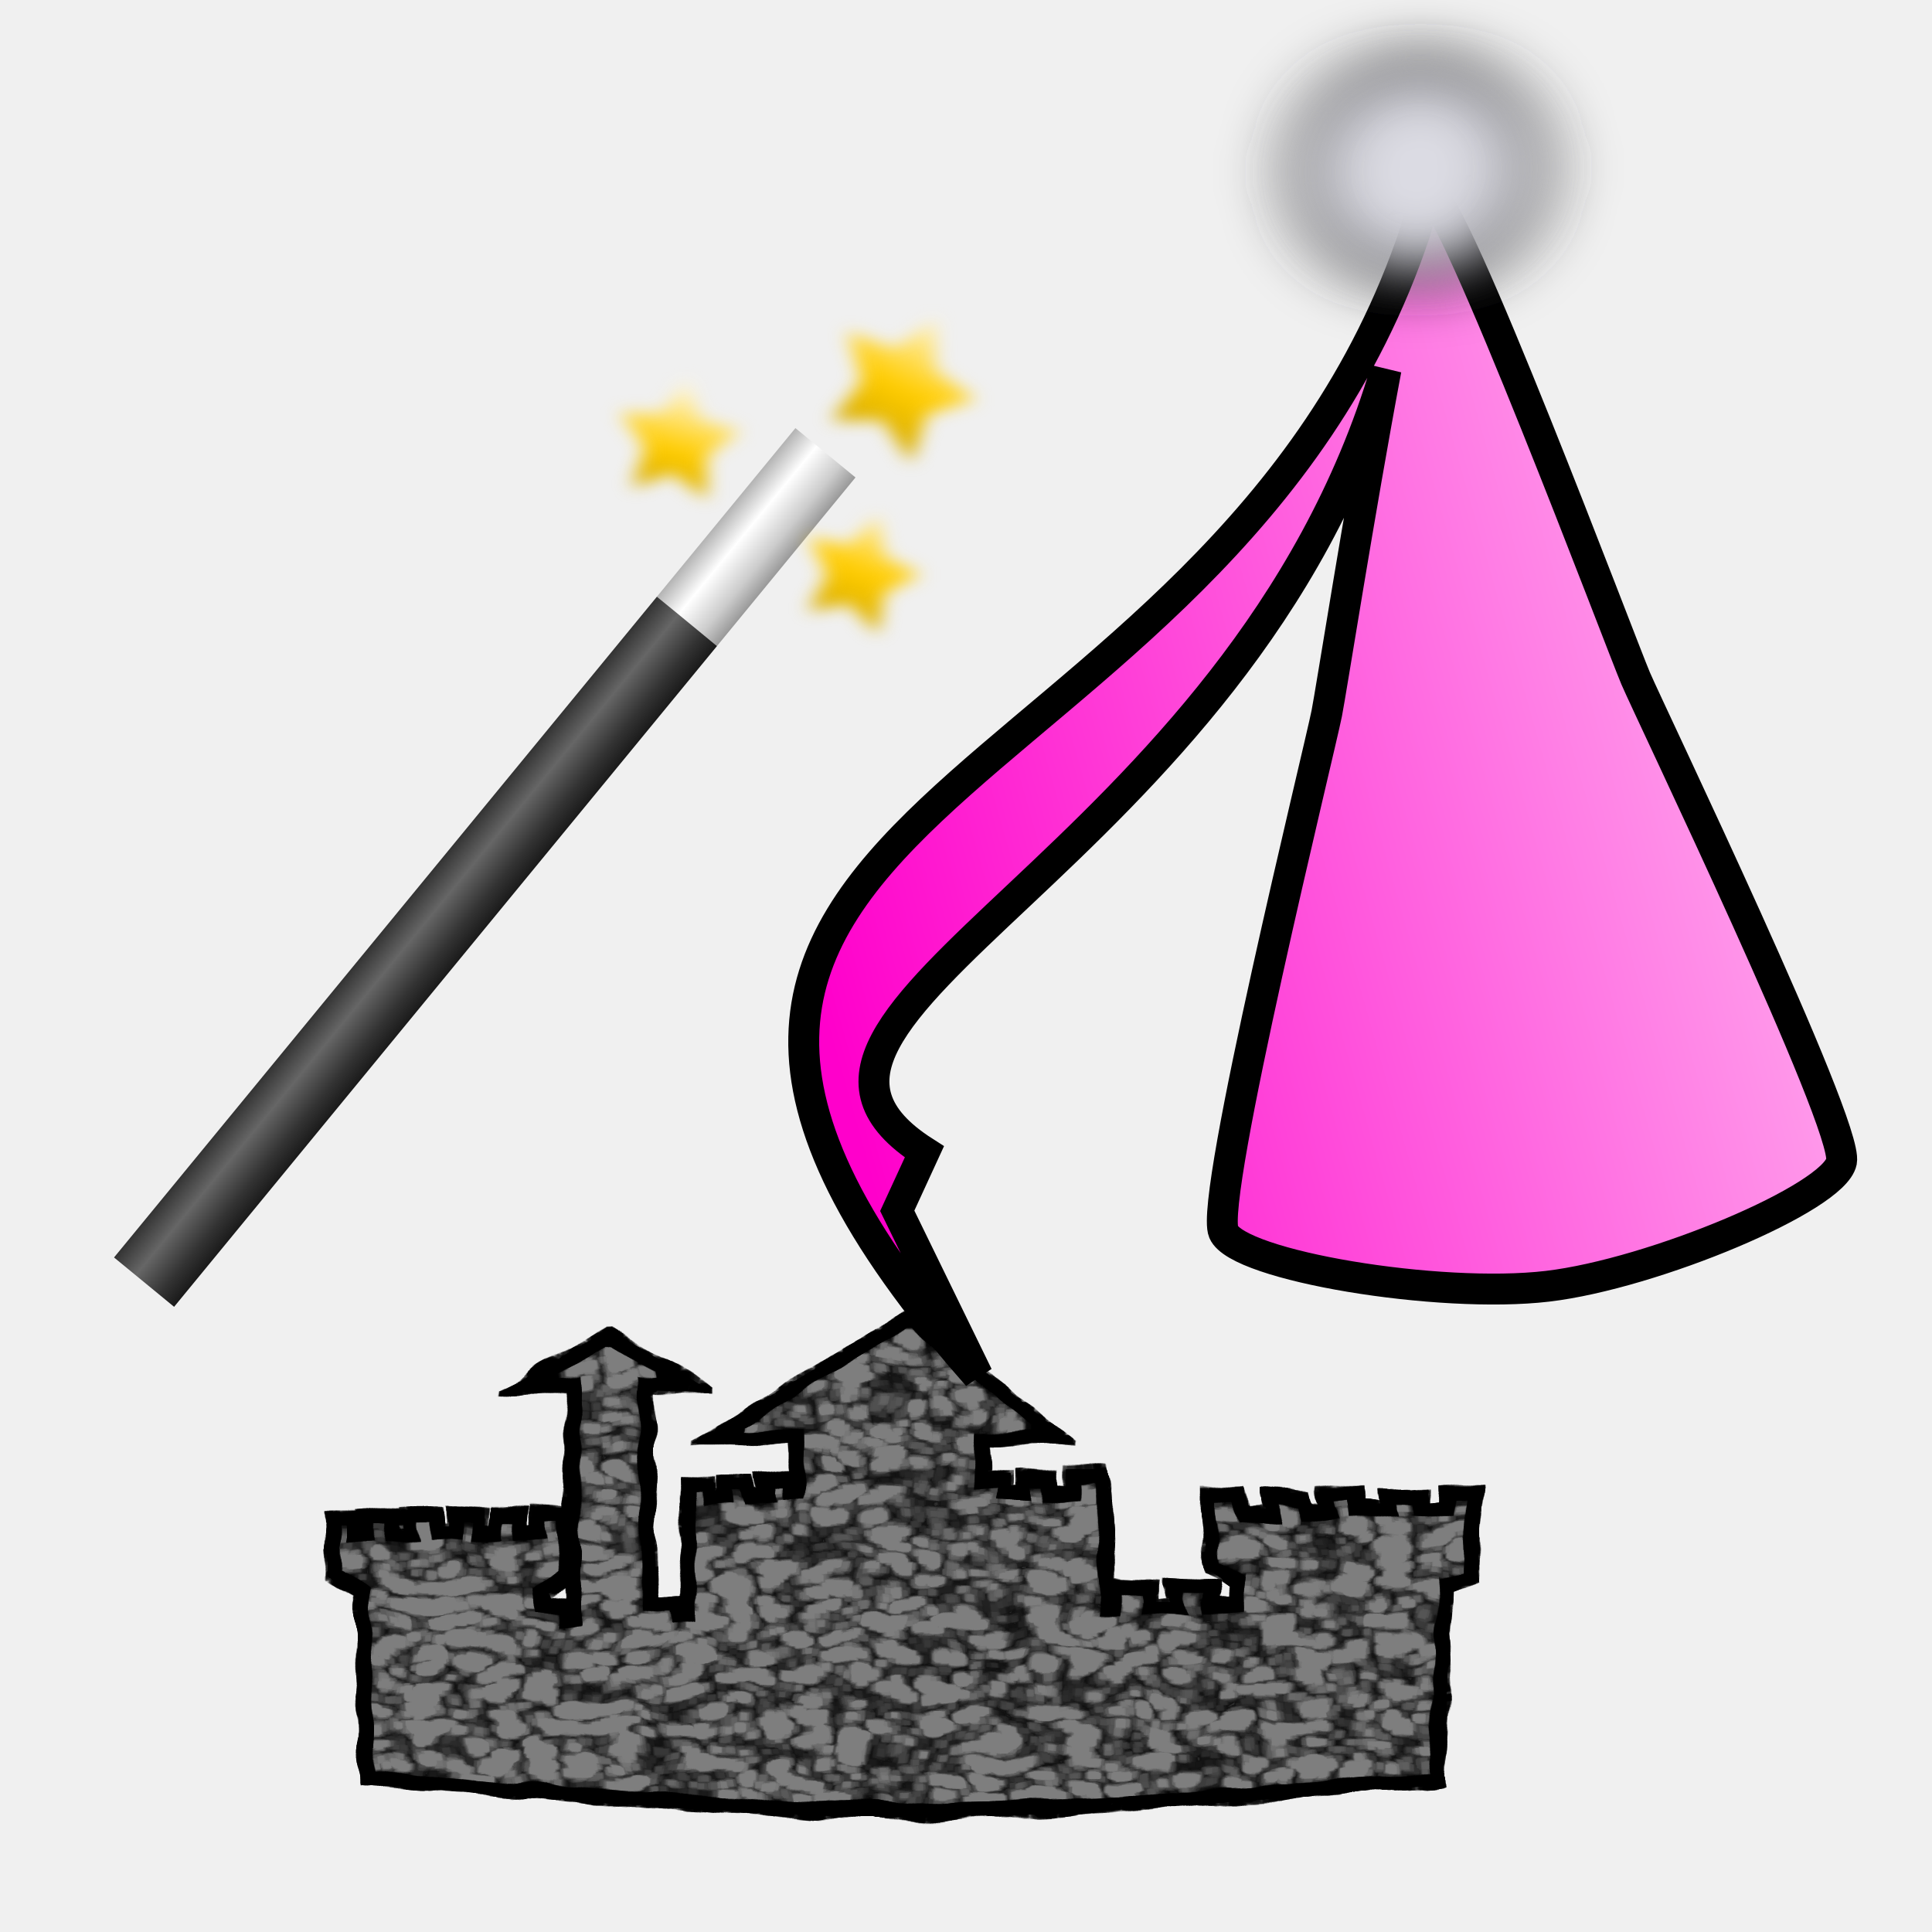
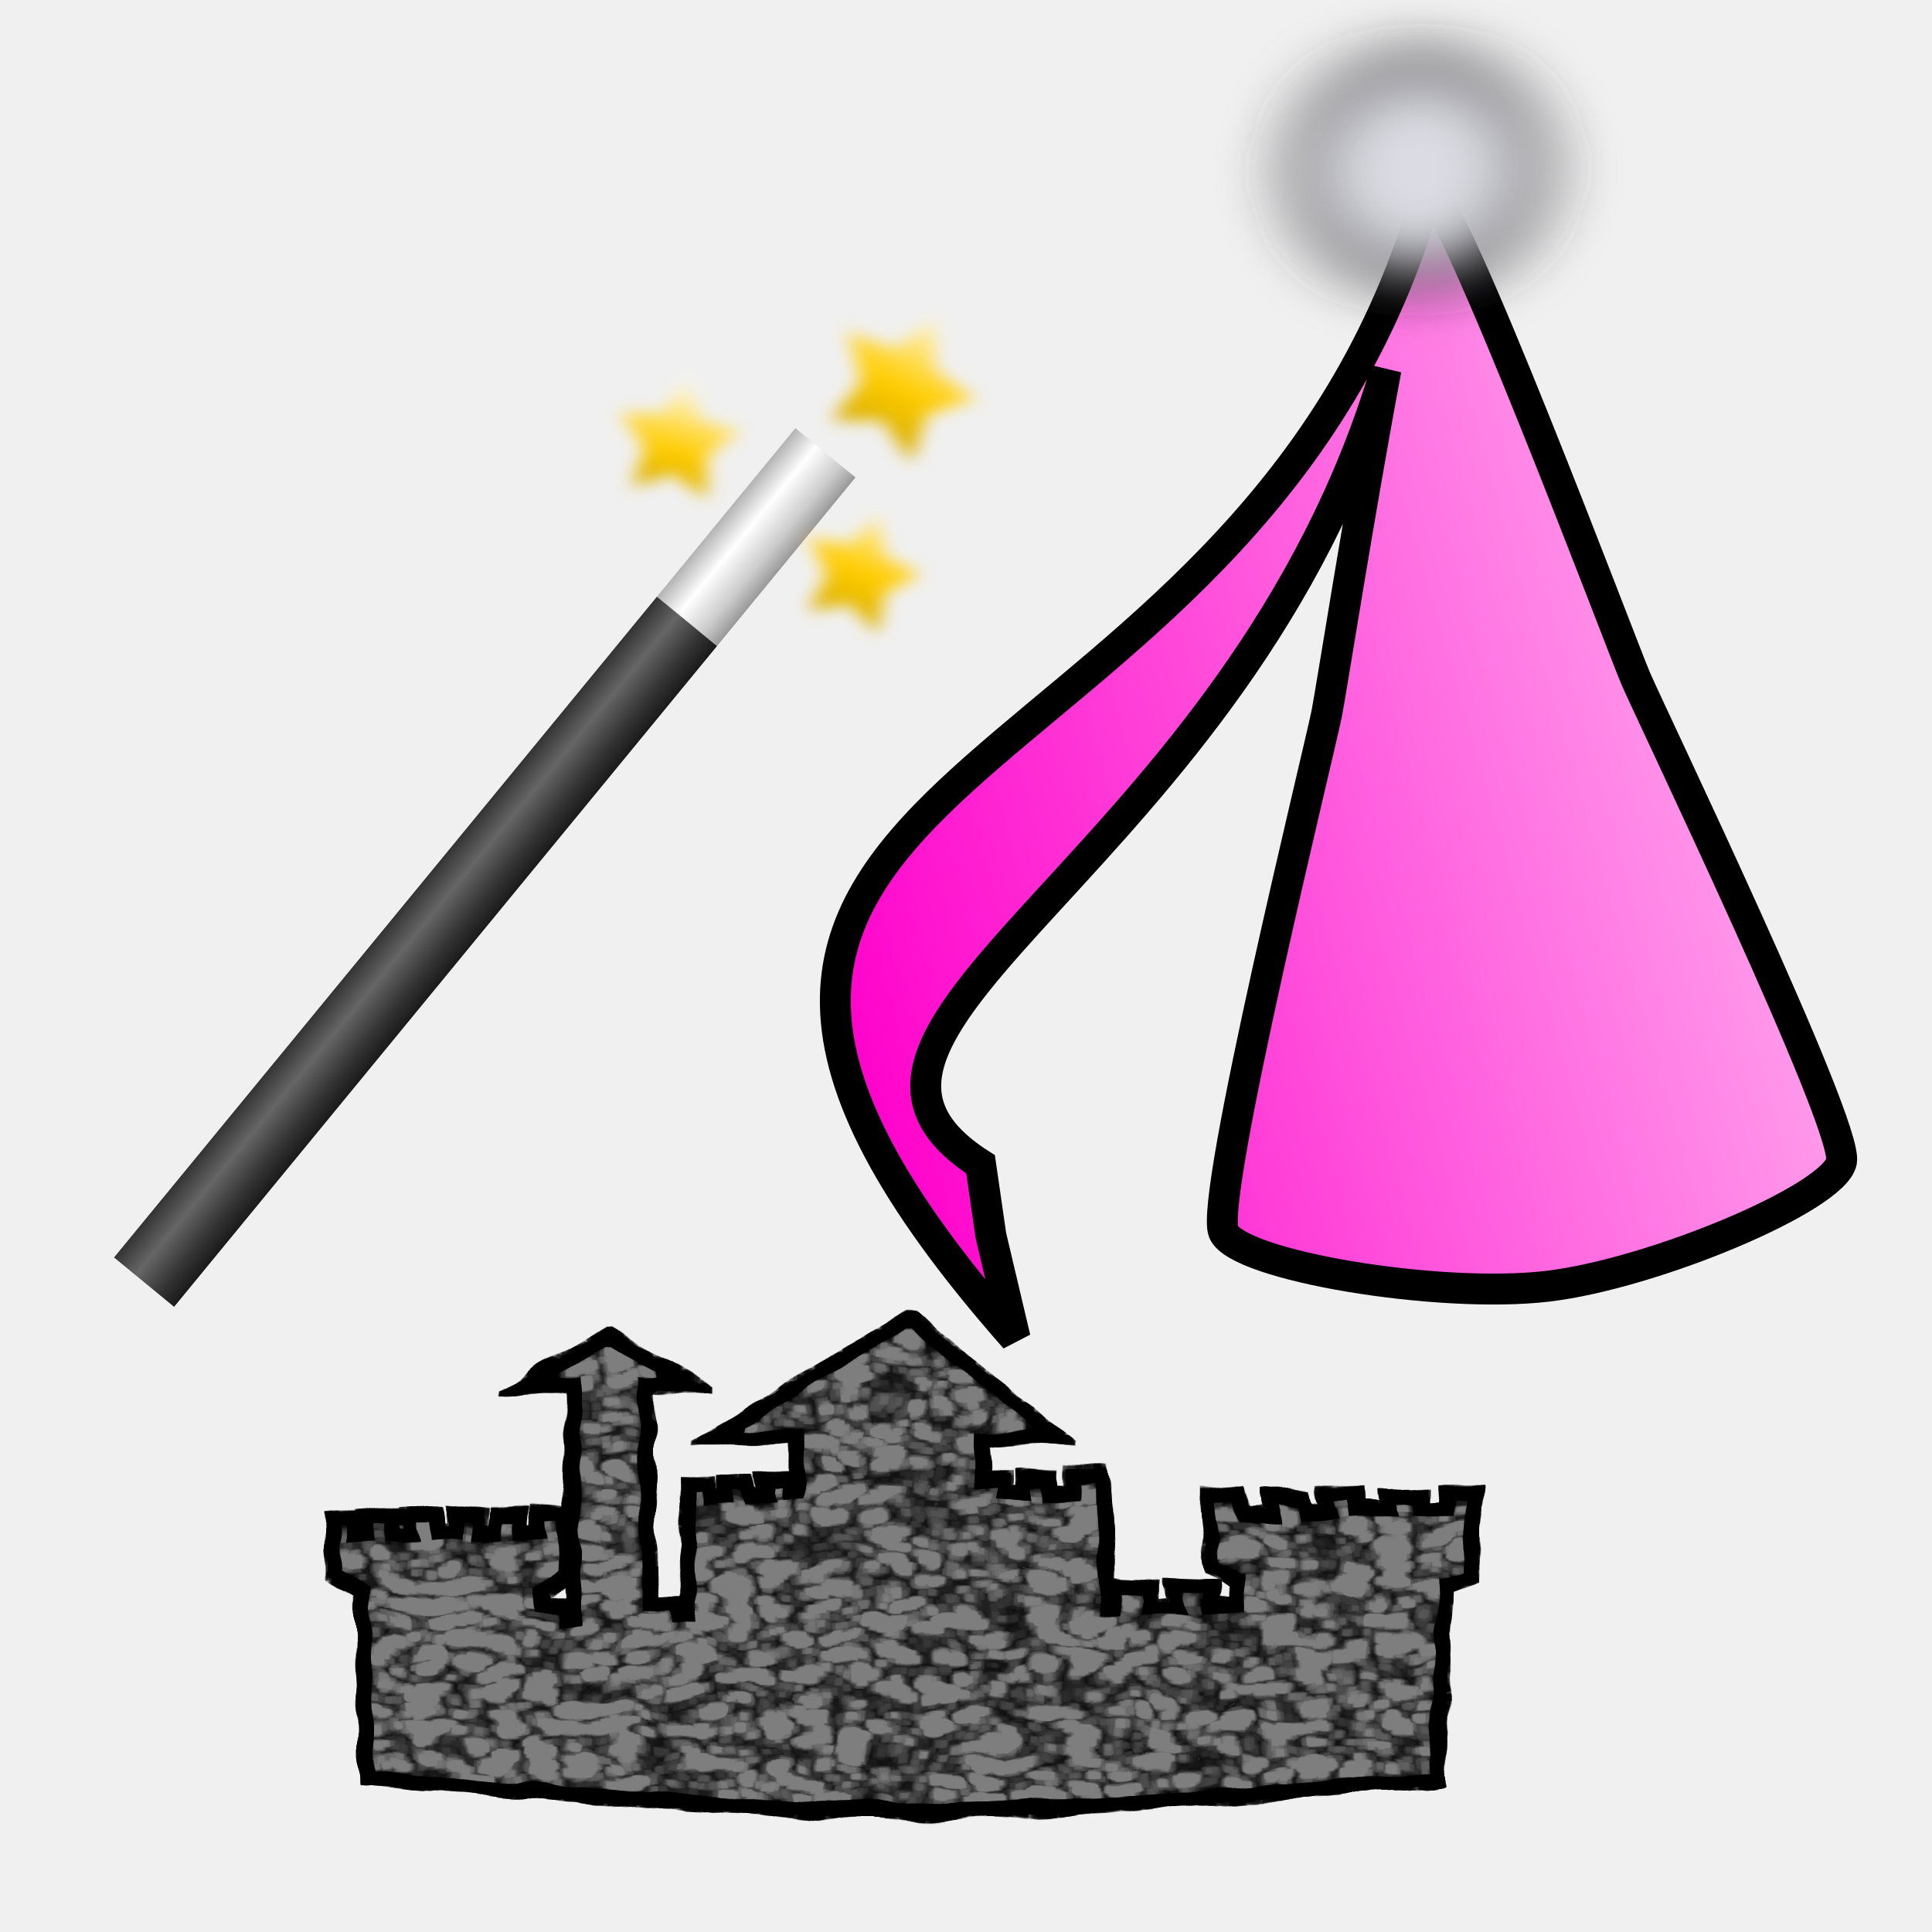
<svg xmlns="http://www.w3.org/2000/svg" xmlns:xlink="http://www.w3.org/1999/xlink" width="625" height="625" id="svg4915" version="1.1">
  <defs id="defs4917">
    <linearGradient id="linearGradient8188">
      <stop style="stop-color:#ff00cb;stop-opacity:1;" offset="0" id="stop8190" />
      <stop style="stop-color:#ffabee;stop-opacity:1;" offset="1" id="stop8192" />
    </linearGradient>
    <linearGradient xlink:href="#linearGradient50743-9" id="linearGradient5747" x1="1120.8" y1="535.591" x2="1263.963" y2="448.708" gradientUnits="userSpaceOnUse" />
    <linearGradient id="linearGradient50743-9">
      <stop style="stop-color:#ff1b75;stop-opacity:1;" offset="0" id="stop50745-8" />
      <stop style="stop-color:#ffb7d3;stop-opacity:1;" offset="1" id="stop50747-5" />
    </linearGradient>
-     <filter id="filter50062" color-interpolation-filters="sRGB">
-       <feBlend mode="screen" in2="BackgroundImage" id="feBlend50064" />
-     </filter>
    <linearGradient xlink:href="#linearGradient50727-2" id="linearGradient54887" gradientUnits="userSpaceOnUse" x1="920.835" y1="194.093" x2="964.313" y2="117.416" spreadMethod="pad" />
    <linearGradient id="linearGradient50727-2">
      <stop style="stop-color:#7b278f;stop-opacity:1;" offset="0" id="stop50729-2" />
      <stop style="stop-color:#d79fe5;stop-opacity:1;" offset="1" id="stop50731-4" />
    </linearGradient>
    <linearGradient xlink:href="#linearGradient50727-9" id="linearGradient54885" gradientUnits="userSpaceOnUse" gradientTransform="matrix(0.9631096,0.2691095,-0.2691095,0.9631096,757.4357,-491.1161)" x1="286.183" y1="380.017" x2="696.151" y2="374.967" />
    <linearGradient id="linearGradient50727-9">
      <stop style="stop-color:#7b278f;stop-opacity:1;" offset="0" id="stop50729-7" />
      <stop style="stop-color:#d79fe5;stop-opacity:1;" offset="1" id="stop50731-2" />
    </linearGradient>
-     <filter id="filter50062-8" color-interpolation-filters="sRGB">
-       <feBlend mode="screen" in2="BackgroundImage" id="feBlend50064-1" />
-     </filter>
-     <filter id="filter50062-5" color-interpolation-filters="sRGB">
-       <feBlend mode="screen" in2="BackgroundImage" id="feBlend50064-18" />
-     </filter>
    <radialGradient r="231.93" gradientTransform="matrix(1,0,0,0.97561,0,48.847)" cx="984.29" cy="2002.7" gradientUnits="userSpaceOnUse" id="radialGradient3456">
      <stop offset="0" stop-color="#fff" id="stop3348" />
      <stop offset="1" stop-opacity="0" stop-color="#fff" id="stop3350" />
    </radialGradient>
    <linearGradient x1="318.35" y1="313.43" x2="328.1" gradientUnits="userSpaceOnUse" xlink:href="#linearGradient2975" y2="293.59" id="linearGradient3884" />
    <linearGradient x1="314.8" y1="297.73" x2="326.11" gradientUnits="userSpaceOnUse" xlink:href="#linearGradient2975" y2="279.64" id="linearGradient3882" />
    <linearGradient x1="291.12" y1="301.36" x2="297.75" gradientUnits="userSpaceOnUse" xlink:href="#linearGradient2975" y2="284.05" id="linearGradient3880" />
    <linearGradient x1="239" y1="310.36" gradientTransform="translate(187.33,-280.8)" x2="252" gradientUnits="userSpaceOnUse" y2="310.36" id="linearGradient3878">
      <stop offset="0" style="stop-color:#333333" id="stop2935" />
      <stop offset=".36" style="stop-color:#666666" id="stop2941" />
      <stop offset=".751" style="stop-color:#333333" id="stop2943" />
      <stop offset="1" style="stop-color:#1a1a1a" id="stop2937" />
    </linearGradient>
    <linearGradient x1="239" y1="297.47" gradientTransform="matrix(0.43773,0.43773,-0.70711,0.70711,395.4,-1.7129)" x2="260" gradientUnits="userSpaceOnUse" y2="297.47" id="linearGradient3876">
      <stop offset="0" style="stop-color:#b3b3b3" id="stop2923" />
      <stop offset=".359" style="stop-color:#ffffff" id="stop2929" />
      <stop offset=".75" style="stop-color:#cccccc" id="stop2931" />
      <stop offset="1" style="stop-color:#999999" id="stop2925" />
    </linearGradient>
    <filter x="-.177" y="-.172" color-interpolation-filters="sRGB" width="1.353" height="1.343" id="filter3865">
      <feGaussianBlur stdDeviation="1.466" id="feGaussianBlur3867" />
    </filter>
    <filter x="-.144" y="-.149" color-interpolation-filters="sRGB" width="1.288" height="1.298" id="filter3861">
      <feGaussianBlur stdDeviation="1.331" id="feGaussianBlur3863" />
    </filter>
    <filter x="-.181" y="-.177" color-interpolation-filters="sRGB" width="1.361" height="1.355" id="filter3857">
      <feGaussianBlur stdDeviation="1.466" id="feGaussianBlur3859" />
    </filter>
    <linearGradient id="linearGradient2975">
      <stop offset="0" style="stop-color:#d4aa00" id="stop2977" />
      <stop offset=".416" style="stop-color:#ffcc00" id="stop2983" />
      <stop offset="1" style="stop-color:#fff6d4" id="stop2979" />
    </linearGradient>
    <filter id="filter8156" x="-0.15" width="1.3" y="-0.15" height="1.3" color-interpolation-filters="sRGB">
      <feTurbulence id="feTurbulence8158" type="turbulence" numOctaves="5" baseFrequency="0.08 0.175" seed="25" />
      <feColorMatrix id="feColorMatrix8160" result="result5" values="1 0 0 0 0 0 1 0 0 0 0 0 1 0 0 0 0 0 2 0 " />
      <feComposite id="feComposite8162" in2="result5" in="SourceGraphic" operator="in" />
      <feMorphology id="feMorphology8164" operator="dilate" radius="0.65" result="result3" />
      <feTurbulence id="feTurbulence8166" numOctaves="7" baseFrequency="0.05 0.09" type="fractalNoise" seed="25" />
      <feGaussianBlur id="feGaussianBlur8168" stdDeviation="2" result="result7" />
      <feDisplacementMap id="feDisplacementMap8170" in2="result7" in="result3" xChannelSelector="R" yChannelSelector="G" scale="5" result="result4" />
      <feFlood id="feFlood8172" flood-opacity="1" flood-color="rgb(255,255,255)" result="result8" />
      <feComposite id="feComposite8174" in2="result4" k3="0.7" k1="0.7" result="result2" operator="arithmetic" />
      <feComposite id="feComposite8176" in2="SourceAlpha" k2="1" in="result2" operator="arithmetic" k1="1" result="result6" />
      <feBlend id="feBlend8178" in2="result6" mode="multiply" in="result6" />
    </filter>
    <linearGradient xlink:href="#linearGradient8188" id="linearGradient8194" x1="361.11" y1="-0.109" x2="694.729" y2="-60.705" gradientUnits="userSpaceOnUse" />
    <filter id="filter8216" x="-0.32" width="1.639" y="-0.353" height="1.707">
      <feGaussianBlur stdDeviation="9.678" id="feGaussianBlur8218" />
    </filter>
  </defs>
  <g id="layer1" transform="translate(0,-427.3622)">
    <g id="g7713" transform="translate(-130.6844,737.6194)">
      <path id="path3442" d="m 425.034,117.178 -61.584,36.846 24.842,0 0.451,19.464 -3.4,-0.035 -0.52,-3.99 -6.176,0.035 1.18,4.719 -7.355,0.382 -1.041,-4.337 -5.586,0 0,4.337 -6.141,0.416 -0.555,-4.337 -5.551,-0.035 0.798,42.606 -4.476,0.139 0,-3.851 -0.416,0 -0.069,-0.902 -9.021,0.243 -1.839,-71.993 12.941,0.347 -23.766,-14.537 -25.015,14.711 14.156,-0.173 -0.278,76.989 -4.268,0.243 0,-5.031 -7.113,0 0,-5.204 7.737,-5.135 0.798,-19.117 -7.911,-0.035 0.59,6.002 -7.876,0.035 0.139,-5.586 -7.043,-0.173 -0.208,5.551 -6.696,0.173 0.035,-5.586 -6.141,-0.035 -0.208,5.725 -6.904,0.173 -0.173,-5.447 -7.911,-0.035 0.798,5.898 -6.731,0.278 -0.382,-5.759 -7.668,0.139 0.625,5.586 -5.968,0.139 -0.139,-5.343 -5.308,-0.035 0.625,16.758 9.541,6.245 0.729,59.745 c 171.285,13.492 173.717,14.871 345.531,0.312 l 2.429,-62.278 8.674,-3.088 0.833,-25.917 -7.529,-0.347 0.035,5.621 -9.853,-0.278 0.382,-4.198 -9.853,0.555 0.763,4.163 -12.213,-0.278 0.416,-4.719 -8.709,-0.069 1.214,5.066 -9.09,0.278 -0.798,-3.608 -9.298,-0.59 0.555,5.135 -10.062,0.208 -2.22,-6.696 -9.194,0 2.463,22.483 7.564,4.719 0,8.5 -10.339,0.625 0.833,-5.933 -11.449,-0.243 1.978,6.731 -10.617,-0.035 0.278,-6.28 -10.582,-0.833 0.104,7.321 -3.192,-0.139 -2.255,-42.953 -8.362,0 0,5.517 -8.396,-0.035 0,-4.337 -7.251,-0.382 0,4.372 -7.217,-0.035 0,-3.955 -7.355,-0.139 -0.347,-14.26 23.697,0 -46.11,-37.193 z" style="fill:#808080;fill-rule:evenodd;stroke:#000000;stroke-width:5;stroke-miterlimit:4;stroke-opacity:1;stroke-dasharray:none;filter:url(#filter8156)" />
      <path style="fill:#ffffff" d="m 67.21,498.67 c -5.572,-0.01 -10.058,2.122 -10.061,4.77 v 4.075 c 0,2.649 4.48,4.788 10.052,4.793 5.572,0 10.063,-2.126 10.065,-4.774 v -4.075 c 0,-2.649 -4.484,-4.784 -10.056,-4.789 z m -0.017,0.636 c 5.065,0 9.139,1.92 9.137,4.297 v 3.656 c 0,2.376 -4.08,4.289 -9.145,4.284 -5.065,0 -9.143,-1.925 -9.141,-4.301 v -3.656 c 0,-2.376 4.084,-4.285 9.149,-4.28 z" id="path4652" />
      <path style="fill:#ffffff;fill-rule:evenodd;stroke:#000000;stroke-width:0px" d="m 60.471,499.368 c -0.063,-0.023 -2,-3.039 -2,-3.039 2.877,1.018 3.053,0.209 0.024,-0.323 l 3.839,-1.011 c 0.726,1.588 -0.049,3.647 -1.863,4.373 z" id="path4656" />
      <path style="fill:#ffffff;fill-rule:evenodd;stroke:#000000;stroke-width:0px" d="m 59.511,492.588 c 0.026,0.057 -1.02,3.417 -1.02,3.417 -1.191,-2.588 -1.99,-2.243 -0.309,0.107 L 54.753,494.405 c 0.754,-1.577 2.923,-2.499 4.759,-1.816 z" id="path4658" />
      <path style="fill:#ffffff;fill-rule:evenodd;stroke:#000000;stroke-width:0px" d="m 54.365,496.676 c 0.047,-0.044 3.817,-0.594 3.817,-0.594 -2.142,2.02 -1.424,2.552 0.282,0.217 l -0.374,3.624 c -1.893,0 -3.685,-1.446 -3.725,-3.247 z" id="path4660" />
      <text style="font-size:11.779px;font-style:italic;line-height:125%;fill:#ffffff;font-family:Haettenschweiler" font-style="italic" x="54.989" y="541.694" transform="matrix(1.064242,9.8282681e-4,-8.52181e-4,0.9396348,0,0)" xml:space="preserve" line-height="125%" font-size="11.859px" id="text4662">
        <tspan x="54.989" y="541.694" id="tspan4664">Ilija</tspan>
      </text>
      <g transform="matrix(2.901041,-0.2841285,0.2841285,2.901041,-167.1931,-2892.86)" id="layer1-1">
        <g transform="matrix(0.66369,0,0,0.66369,-104.76,750.8)" id="g3869">
          <path d="m 306.36,296.56 -25.809,25.809 9.192,9.192 25.809,-25.809 -9.192,-9.192 z" style="fill:url(#linearGradient3876);fill-rule:evenodd" id="rect2914" />
          <rect x="426.33" y="29.559" width="13" height="143" transform="matrix(0.7071068,0.7071068,-0.7071068,0.7071068,0,0)" style="fill:url(#linearGradient3878);fill-rule:evenodd" id="rect2916" />
          <path transform="translate(-12.993,2.386)" d="m 310.243,293.813 -6.214,3.59 -0.565,7.154 -5.335,-4.8 -6.978,1.673 2.917,-6.557 -3.748,-6.12 7.137,0.748 4.662,-5.456 1.494,7.019 z" style="fill:url(#linearGradient3880);fill-rule:evenodd;filter:url(#filter3865)" id="path2965" />
          <path transform="matrix(1.1014,0,0,1.1014,-26.553,-27.391)" d="m 319.259,301.061 -3.745,-6.792 -7.718,-0.766 5.302,-5.66 -1.657,-7.577 7.022,3.294 6.694,-3.917 -0.963,7.696 5.794,5.156 -7.617,1.463 z" style="fill:url(#linearGradient3882);fill-rule:evenodd;filter:url(#filter3861)" id="path2967" />
          <path transform="translate(-3.125,18.75)" d="m 328.098,304.243 -6.523,2.434 -1.693,6.753 -4.33,-5.451 -6.945,0.477 3.846,-5.803 -2.6,-6.458 6.707,1.865 5.339,-4.468 0.299,6.955 z" style="fill:url(#linearGradient3884);fill-rule:evenodd;filter:url(#filter3857)" id="path2973" />
        </g>
      </g>
      <g id="g8152" transform="matrix(0.9952306,-0.09755021,0.09755021,0.9952306,29.63556,25.60141)" style="stroke:#000000;stroke-width:10;stroke-miterlimit:4;stroke-opacity:1;stroke-dasharray:none;fill:url(#linearGradient8194);fill-opacity:1">
-         <path id="path8126" d="m 587.528,-216.476 c -1.177,0.018 -3.286,4.349 -5.938,11.5 C 499.165,-20.87 259.243,-52.099 404.684,149.368 l -20.688,-55.625 10.594,-18.125 c -64.723,-50.879 110.659,-83.095 173.312,-237.312 -13.076,44.875 -27.861,102.019 -29.938,108.875 -3.469,11.456 -53.133,152.311 -49.562,163.656 3.571,11.346 67.178,28.421 102.594,27.719 34.417,-0.682 95.094,-19.419 98.562,-30.875 3.469,-11.456 -47.46,-150.717 -51.031,-162.062 -3.571,-11.346 -43.96,-162.204 -51,-162.094 z" style="fill:url(#linearGradient8194);fill-opacity:1;fill-rule:nonzero;stroke:#000000;stroke-width:10;stroke-miterlimit:4;stroke-opacity:1;stroke-dasharray:none" />
+         <path id="path8126" d="m 587.528,-216.476 c -1.177,0.018 -3.286,4.349 -5.938,11.5 -82.425,184.106 -309.101,141.995 -163.66,343.462 l -4.562,-33.745 -1.076,-23.329 C 347.569,30.534 505.249,-7.477 567.903,-161.695 c -13.076,44.875 -27.861,102.019 -29.938,108.875 -3.469,11.456 -53.133,152.311 -49.562,163.656 3.571,11.346 67.178,28.421 102.594,27.719 34.417,-0.682 95.094,-19.419 98.562,-30.875 3.469,-11.456 -47.46,-150.717 -51.031,-162.062 -3.571,-11.346 -43.96,-162.204 -51,-162.094 z" style="fill:url(#linearGradient8194);fill-opacity:1;fill-rule:nonzero;stroke:#000000;stroke-width:10;stroke-miterlimit:4;stroke-opacity:1;stroke-dasharray:none" />
        <path transform="translate(90.68443,-238.2571)" d="m 530.33,13.353 c 0,18.131 -16.281,32.83 -36.365,32.83 -20.084,0 -36.365,-14.698 -36.365,-32.83 0,-18.131 16.281,-32.83 36.365,-32.83 20.084,0 36.365,14.698 36.365,32.83 z" id="path8134" style="fill:#dbdbe3;fill-opacity:1;fill-rule:nonzero;stroke:#000000;stroke-width:10;stroke-miterlimit:4;stroke-opacity:1;stroke-dasharray:none;filter:url(#filter8216)" />
      </g>
    </g>
  </g>
</svg>
